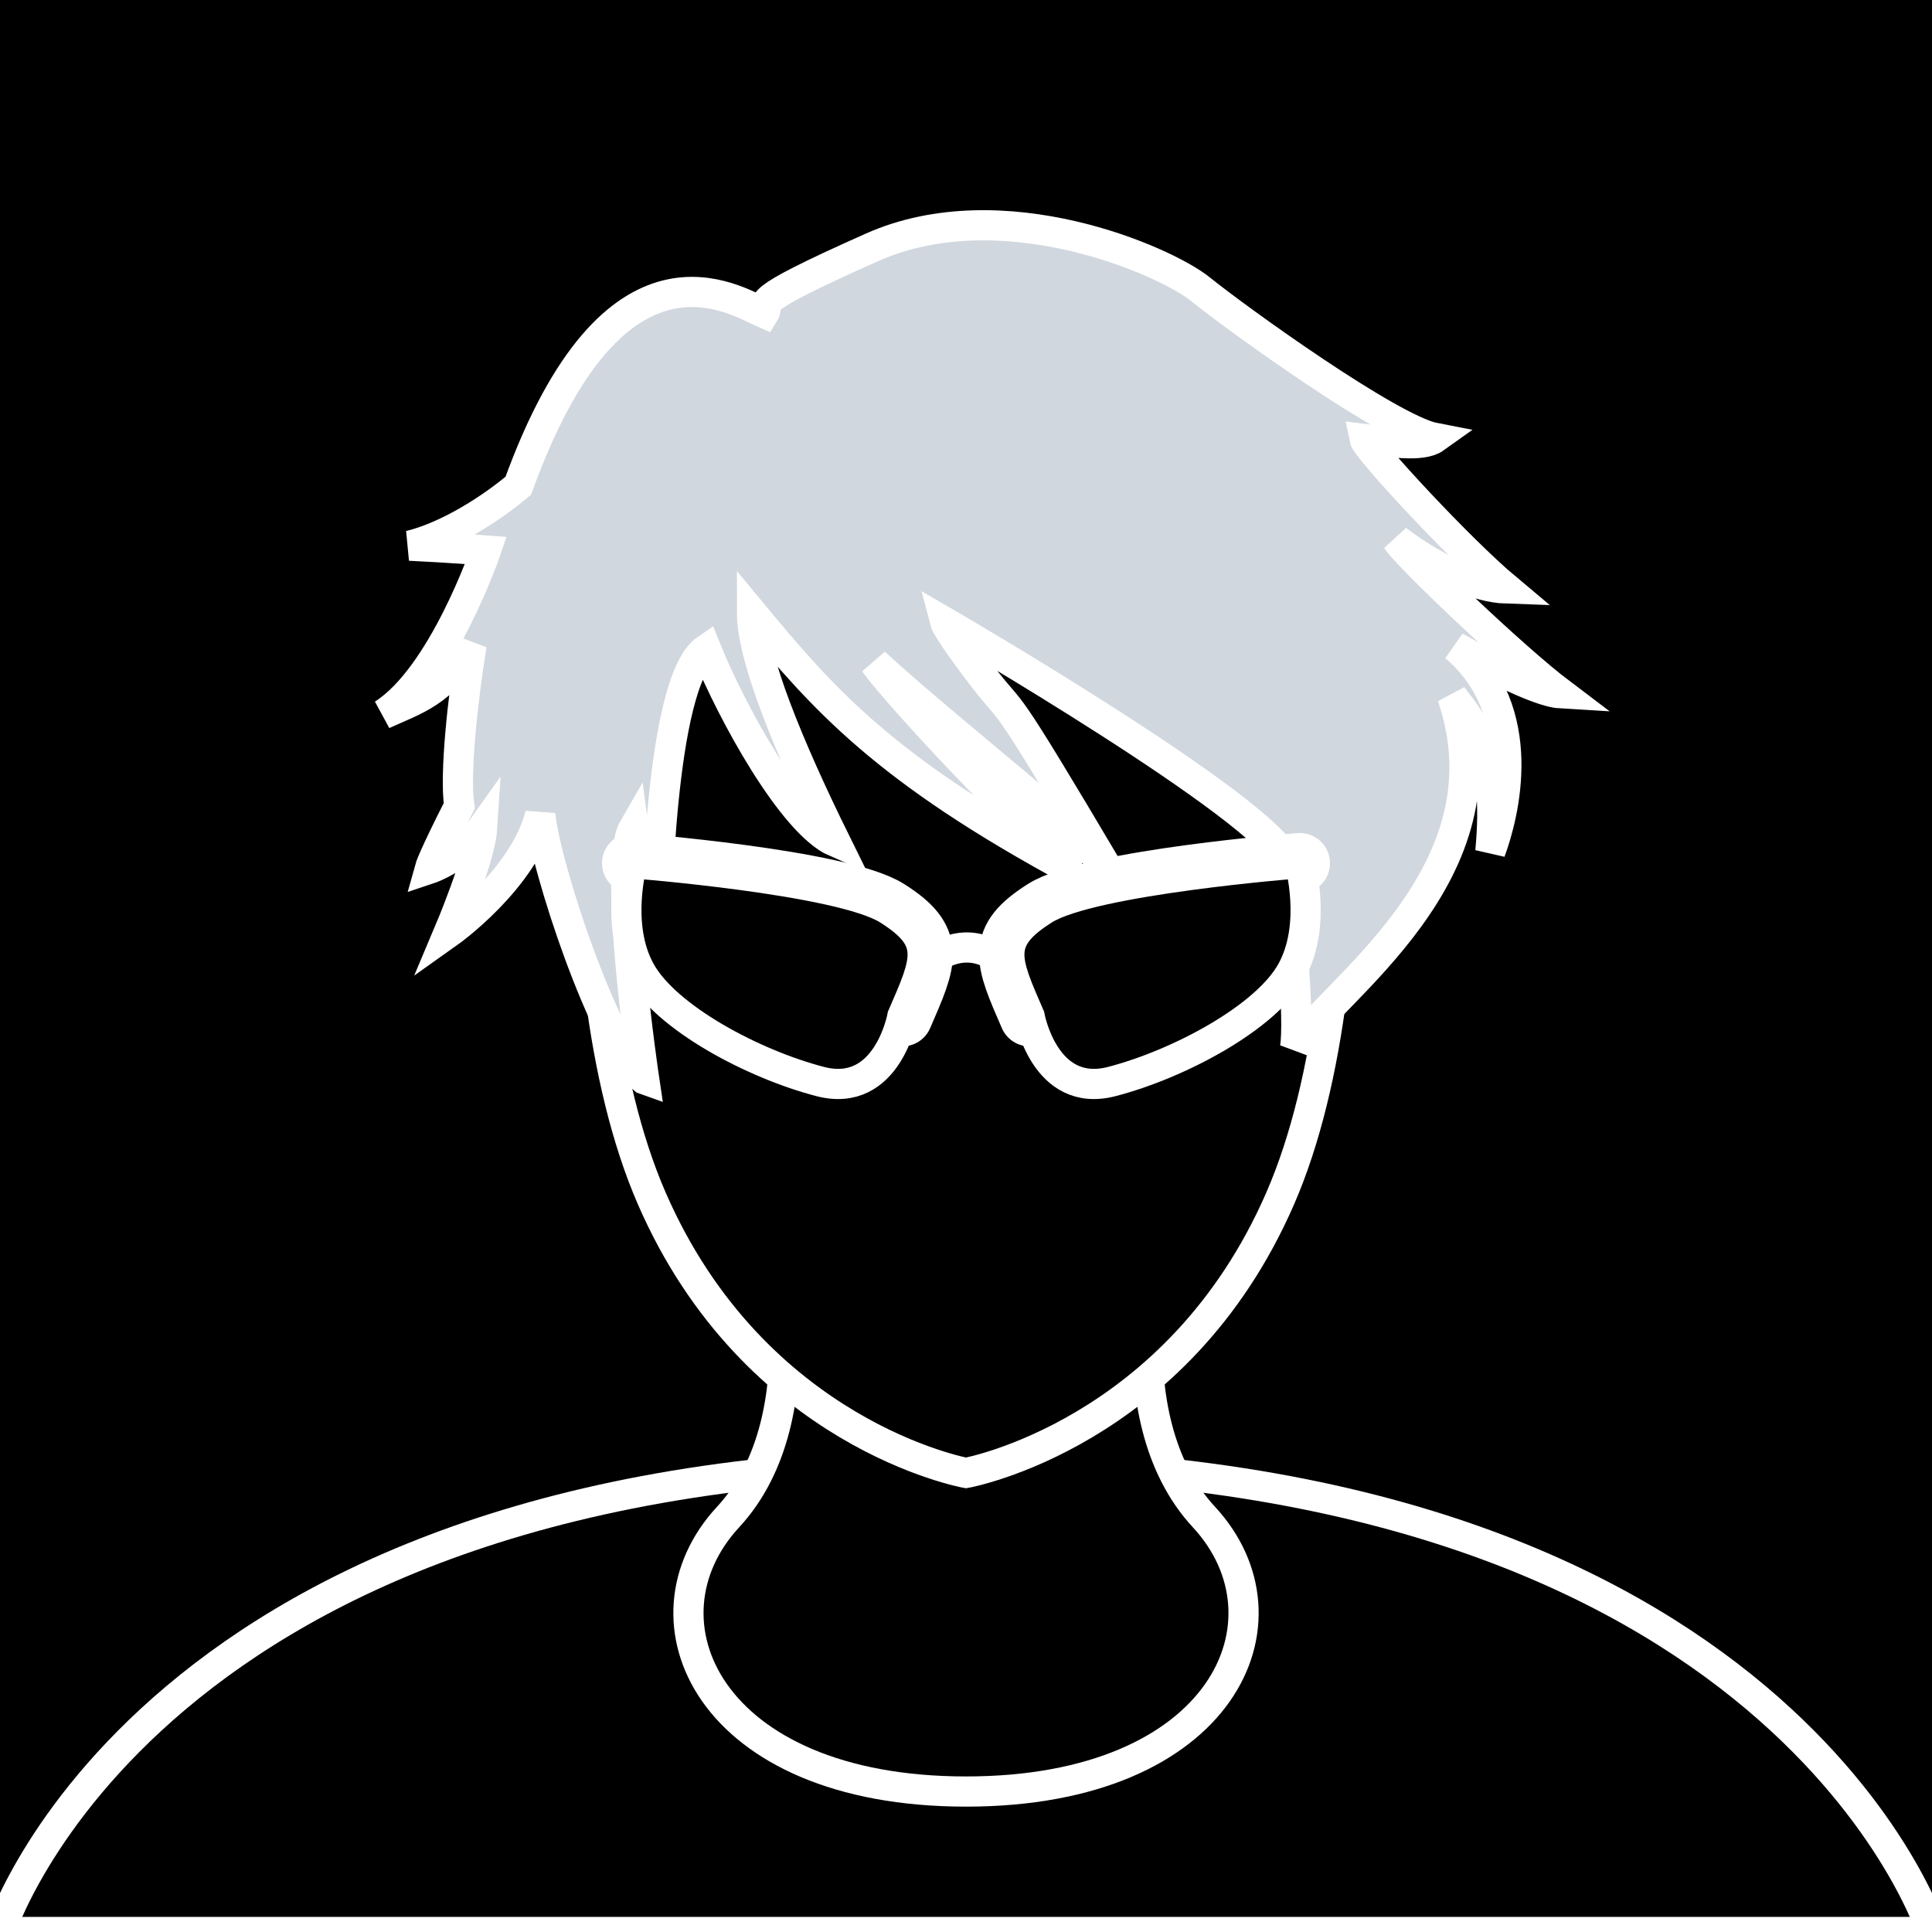
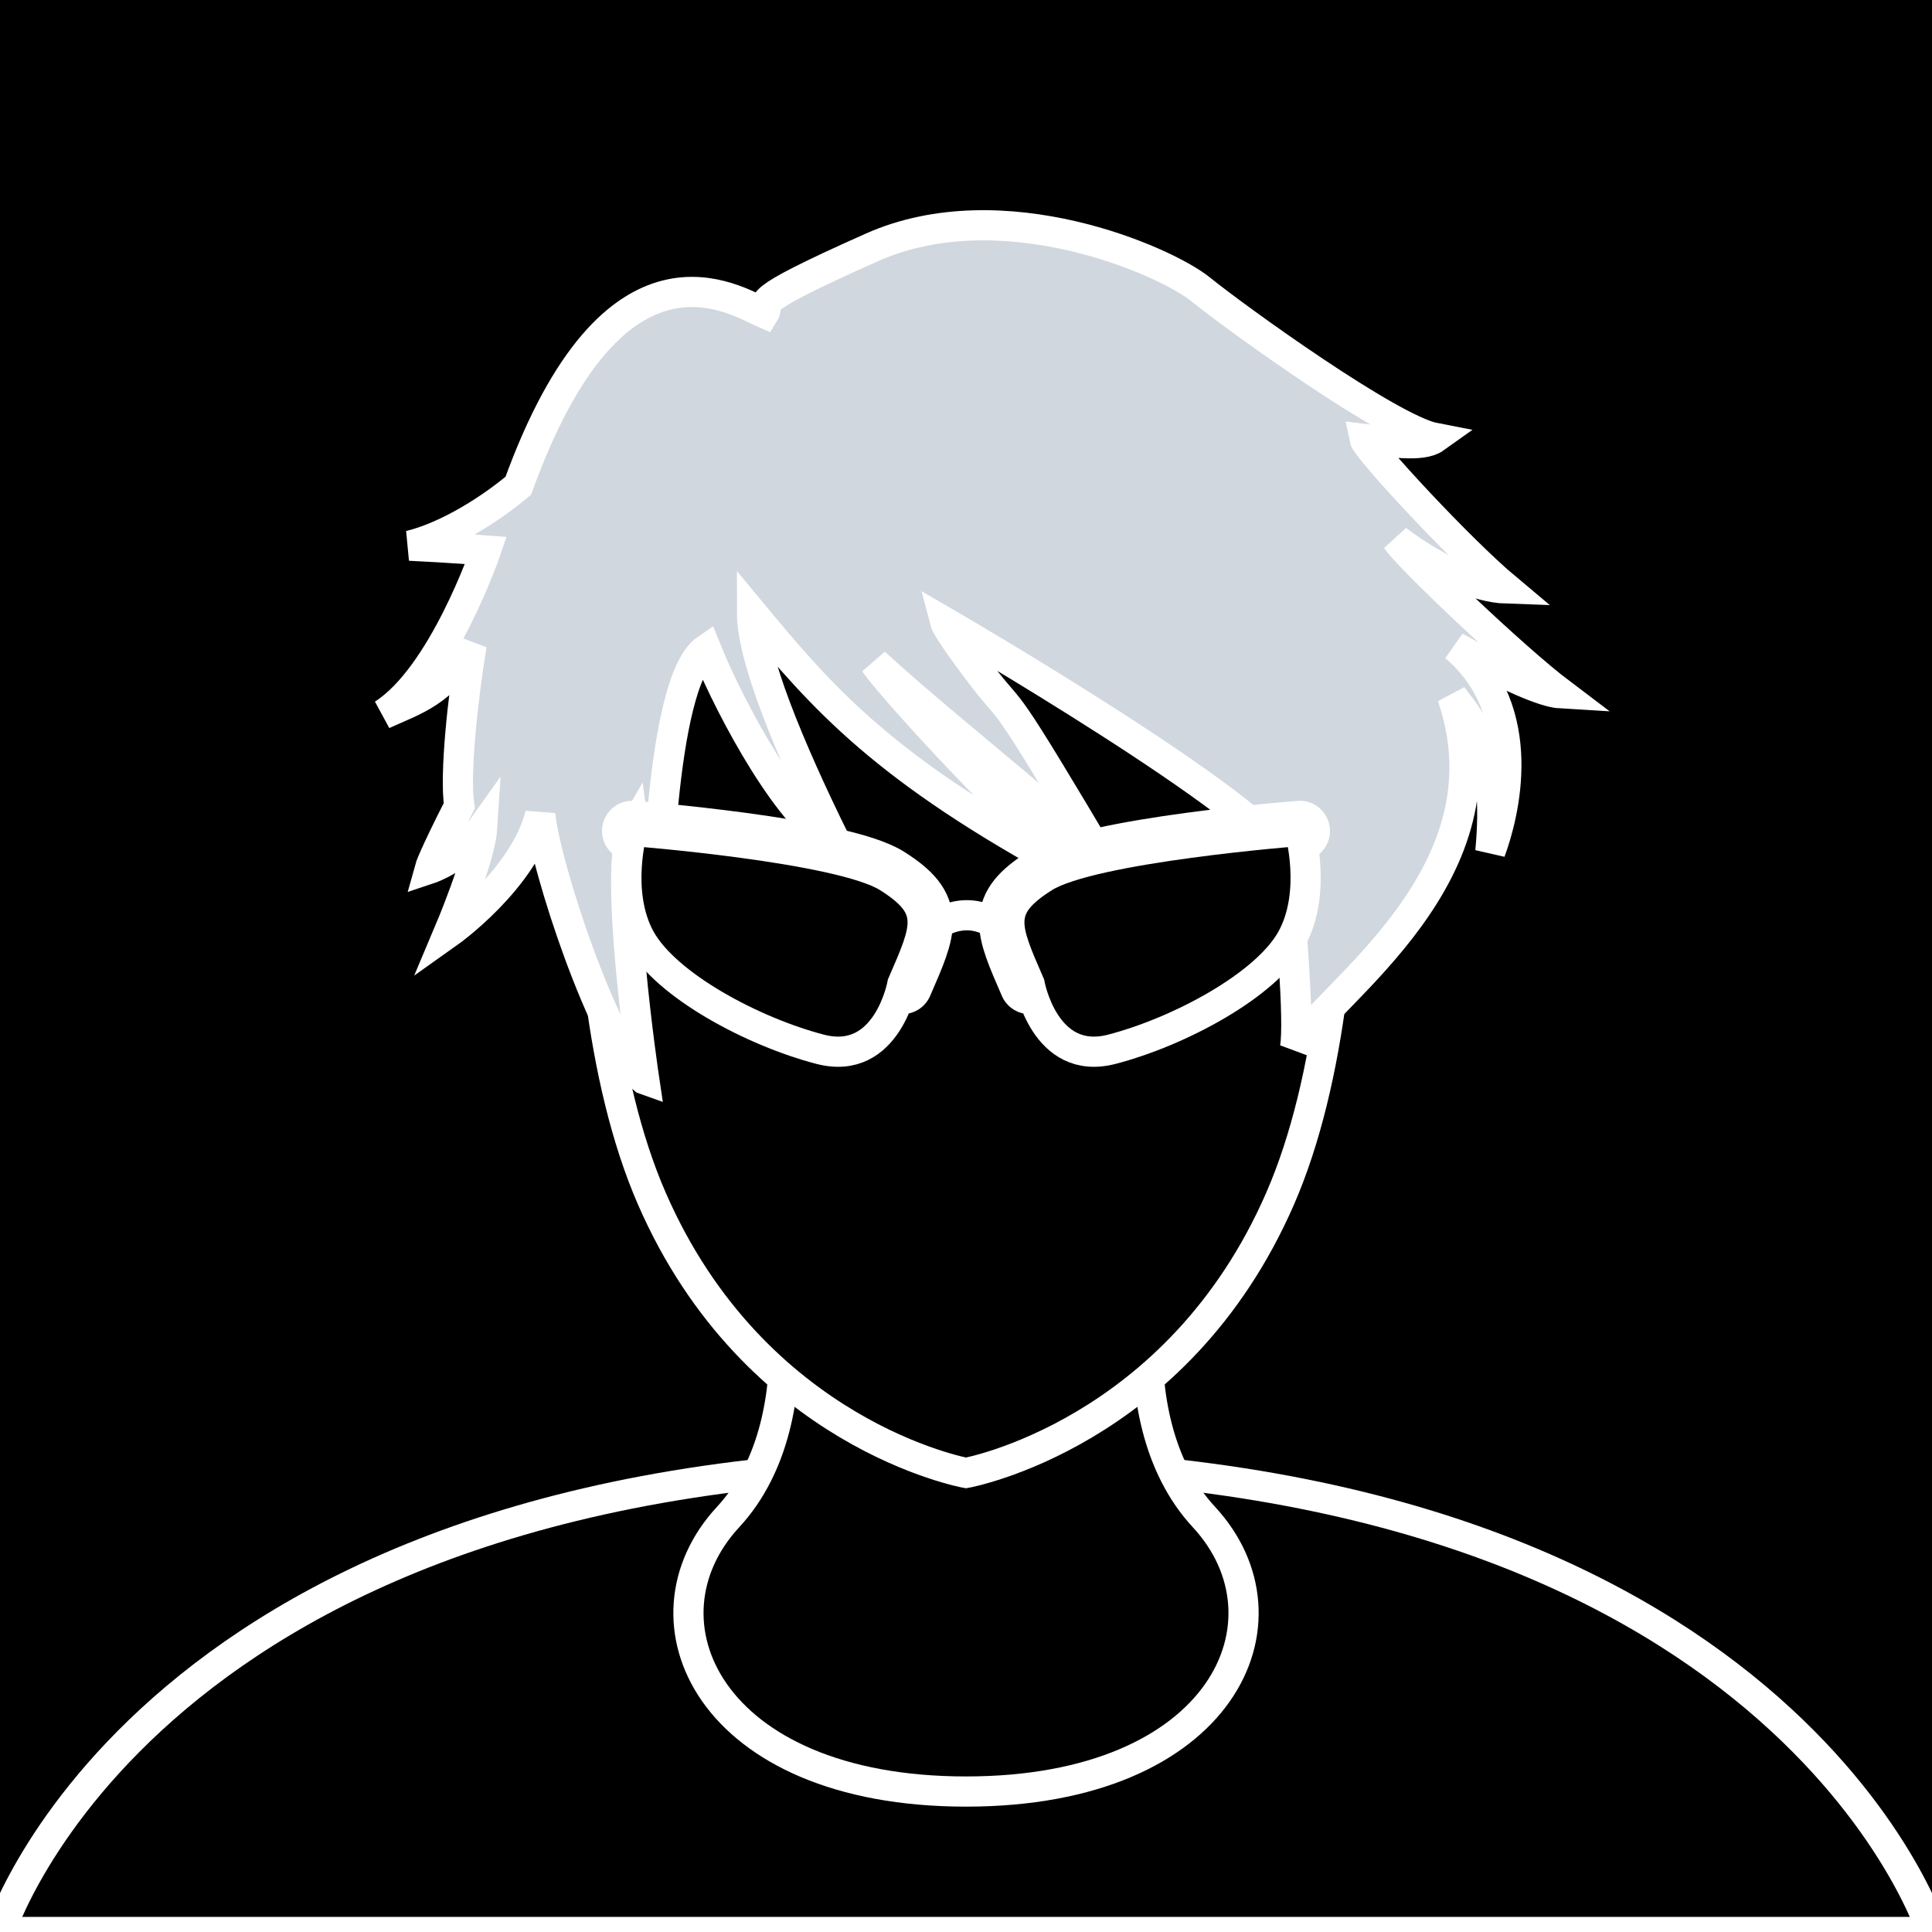
<svg xmlns="http://www.w3.org/2000/svg" width="256" height="256" viewBox="0 0 67.733 67.733" version="1.1" id="svg8">
  <defs id="defs2">
    <pattern id="EMFhbasepattern" patternUnits="userSpaceOnUse" width="6" height="6" x="0" y="0" />
  </defs>
  <g id="layer1">
    <rect style="fill:#000000;fill-opacity:1;stroke:none;stroke-width:0.703;stroke-linecap:round;stroke-linejoin:round;stroke-miterlimit:4;stroke-dasharray:none;stroke-opacity:1" id="rect893" width="67.733" height="67.733" x="0" y="0" />
    <path style="fill:#000000;fill-opacity:1;stroke:#ffffff;stroke-width:1.058;stroke-linecap:butt;stroke-linejoin:miter;stroke-miterlimit:4;stroke-dasharray:none;stroke-opacity:1" d="m 0,67.733 c 0,0 5.192,-16.443 33.867,-16.443 28.674,0 33.867,16.443 33.867,16.443 L 33.867,67.733 0,67.733" id="path891" />
    <path id="path873" style="fill:#000000;stroke:#ffffff;stroke-width:4;stroke-linecap:butt;stroke-linejoin:miter;stroke-miterlimit:4;stroke-dasharray:none;stroke-opacity:1;fill-opacity:1" d="M 128 150.514 L 101.979 162.137 C 101.979 162.137 109.096 187.382 96.469 201.02 C 83.842 214.657 93.871 237.387 128 237.387 C 162.129 237.387 172.158 214.657 159.531 201.02 C 146.904 187.382 154.021 162.137 154.021 162.137 L 128 150.514 z " transform="scale(0.2645833)" />
    <path id="path853" style="fill:#000000;fill-opacity:1;stroke:#ffffff;stroke-width:1.058;stroke-linecap:butt;stroke-linejoin:miter;stroke-miterlimit:4;stroke-dasharray:none;stroke-opacity:1" d="m 33.867,11.014 c -7.827,0 -10.347,4.009 -11.684,5.746 -1.336,1.737 -2.94,16.972 0.668,25.257 3.608,8.285 11.015,9.622 11.015,9.622 0,0 7.407,-1.336 11.015,-9.622 3.608,-8.285 2.005,-23.52 0.668,-25.257 -1.336,-1.737 -3.856,-5.746 -11.684,-5.746 z" />
    <path style="fill:#d1d7de;fill-opacity:1;stroke:#ffffff;stroke-width:1.058;stroke-linecap:butt;stroke-linejoin:miter;stroke-miterlimit:4;stroke-dasharray:none;stroke-opacity:1" d="m 22.584,37.837 c 0,0 -1.119,-7.504 -0.378,-8.788 0.189,1.465 0.803,3.449 0.803,3.449 0,0 0.094,-8.599 1.748,-9.733 0.898,2.221 3.024,6.095 4.536,6.756 -1.654,-3.355 -2.929,-6.473 -2.929,-8.032 2.504,3.024 4.63,5.481 11.292,9.071 -3.071,-2.788 -6.473,-6.567 -6.993,-7.323 2.882,2.646 7.89,6.426 8.315,7.465 -4.11,-6.945 -3.307,-5.386 -4.536,-6.993 -1.228,-1.606 -1.302,-1.889 -1.302,-1.889 0,0 11.259,6.531 11.96,8.369 0.134,1.971 0.468,5.579 0.301,6.548 1.169,-1.938 7.651,-6.114 5.512,-12.328 0.702,0.935 1.67,1.938 1.336,5.446 0.468,-1.27 1.437,-4.911 -1.236,-7.183 1.871,1.069 3.14,1.604 3.708,1.637 -1.637,-1.236 -5.412,-4.844 -5.746,-5.379 1.37,1.036 2.806,1.67 3.842,1.704 -1.637,-1.37 -4.911,-4.911 -4.978,-5.245 0.835,0.1 2.005,0.301 2.472,-0.033 -1.57,-0.301 -6.982,-4.209 -8.219,-5.212 -1.236,-1.002 -6.949,-3.508 -11.526,-1.47 -4.577,2.038 -3.508,1.871 -3.775,2.305 -1.002,-0.434 -5.245,-3.274 -8.619,6.047 -0.902,0.768 -2.439,1.771 -3.809,2.105 1.403,0.067 2.673,0.167 2.673,0.167 0,0 -1.503,4.41 -3.608,5.746 1.169,-0.535 2.038,-0.735 3.107,-2.439 -0.301,1.804 -0.601,4.544 -0.434,5.646 -0.935,1.837 -1.036,2.205 -1.036,2.205 0,0 1.102,-0.367 1.837,-1.403 -0.067,1.036 -1.169,3.642 -1.169,3.642 0,0 2.639,-1.871 3.207,-4.143 0.167,1.804 2.238,8.077 3.641,9.284 z" id="path911" />
-     <g id="g931" transform="translate(102.3661,33.71195)">
+     <g id="g931" transform="translate(102.3661,32.58123)">
      <path style="fill:none;stroke:#ffffff;stroke-width:2.117;stroke-linecap:round;stroke-linejoin:miter;stroke-miterlimit:4;stroke-dasharray:none;stroke-opacity:1" d="m -80.202,-3.449 c 0,0 7.3,0.567 8.977,1.63 1.677,1.063 1.37,1.725 0.496,3.733" id="path858" />
      <path style="fill:none;stroke:#ffffff;stroke-width:2.117;stroke-linecap:round;stroke-linejoin:miter;stroke-miterlimit:4;stroke-dasharray:none;stroke-opacity:1" d="m -56.797,-3.449 c 0,0 -7.3,0.567 -8.977,1.63 -1.677,1.063 -1.37,1.725 -0.496,3.733" id="path858-7" />
      <path id="path862" style="fill:#000000;fill-opacity:1;stroke:#ffffff;stroke-width:4;stroke-linecap:round;stroke-linejoin:miter;stroke-miterlimit:4;stroke-dasharray:none;stroke-opacity:1" d="m -303.125,-13.035 c 0,0 -2.321,8.124 1.072,14.285 3.393,6.161 14.909,12.321 23.838,14.643 8.929,2.321 10.893,-8.66 10.893,-8.66 3.304,-7.589 4.464,-10.09 -1.875,-14.107 -6.339,-4.018 -33.928,-6.16 -33.928,-6.16 z" transform="scale(0.2645833)" />
      <path id="path862-7" style="fill:#000000;fill-opacity:1;stroke:#ffffff;stroke-width:4;stroke-linecap:round;stroke-linejoin:miter;stroke-miterlimit:4;stroke-dasharray:none;stroke-opacity:1" d="m -214.666,-13.035 c 0,0 -27.588,2.142 -33.928,6.16 -6.339,4.018 -5.179,6.518 -1.875,14.107 0,0 1.964,10.982 10.893,8.66 8.929,-2.321 20.445,-8.482 23.838,-14.643 3.393,-6.161 1.072,-14.285 1.072,-14.285 z" transform="scale(0.2645833)" />
      <path style="fill:none;stroke:#ffffff;stroke-width:1.058;stroke-linecap:butt;stroke-linejoin:miter;stroke-miterlimit:4;stroke-dasharray:none;stroke-opacity:1" d="m -70.085,0.244 c 1.088,-0.978 2.145,-0.991 3.17,0" id="path882" />
    </g>
  </g>
</svg>
